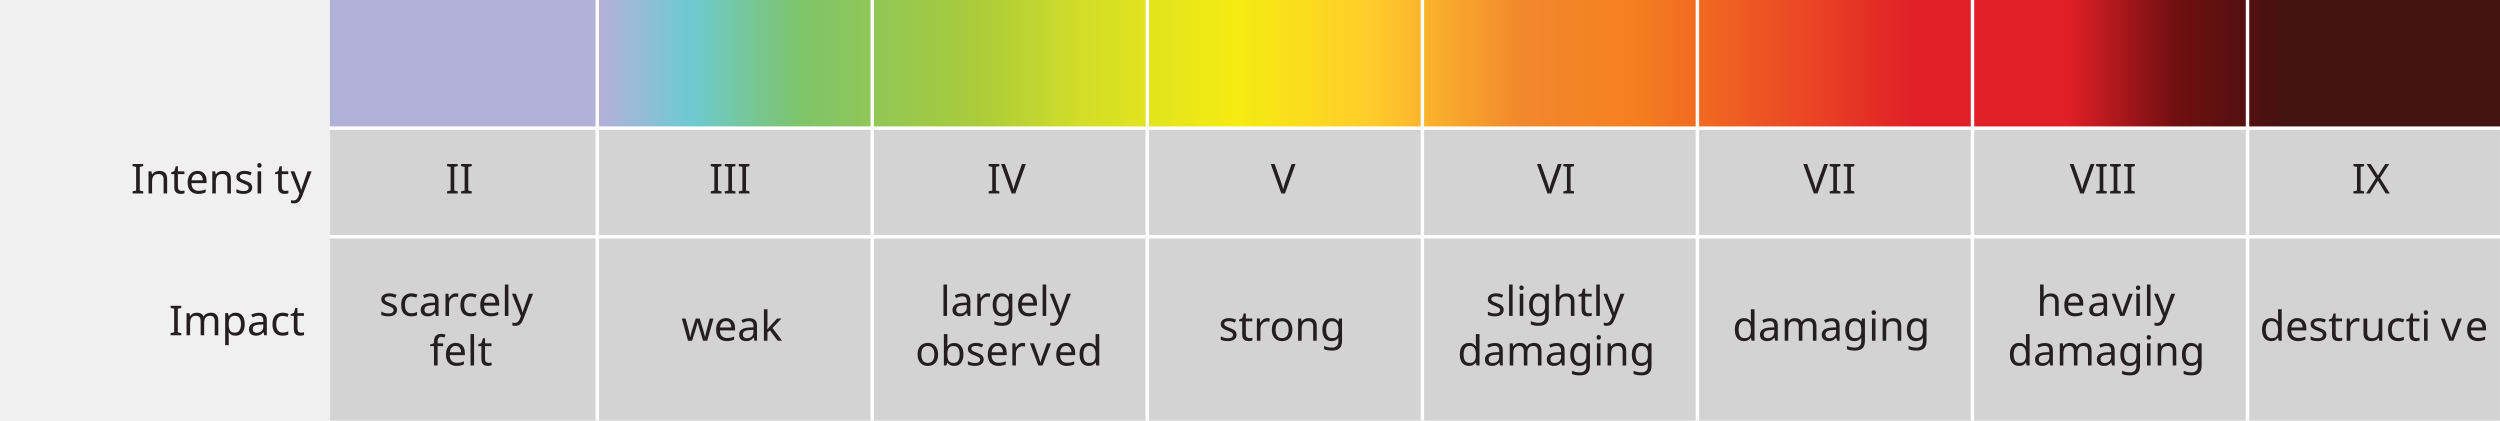
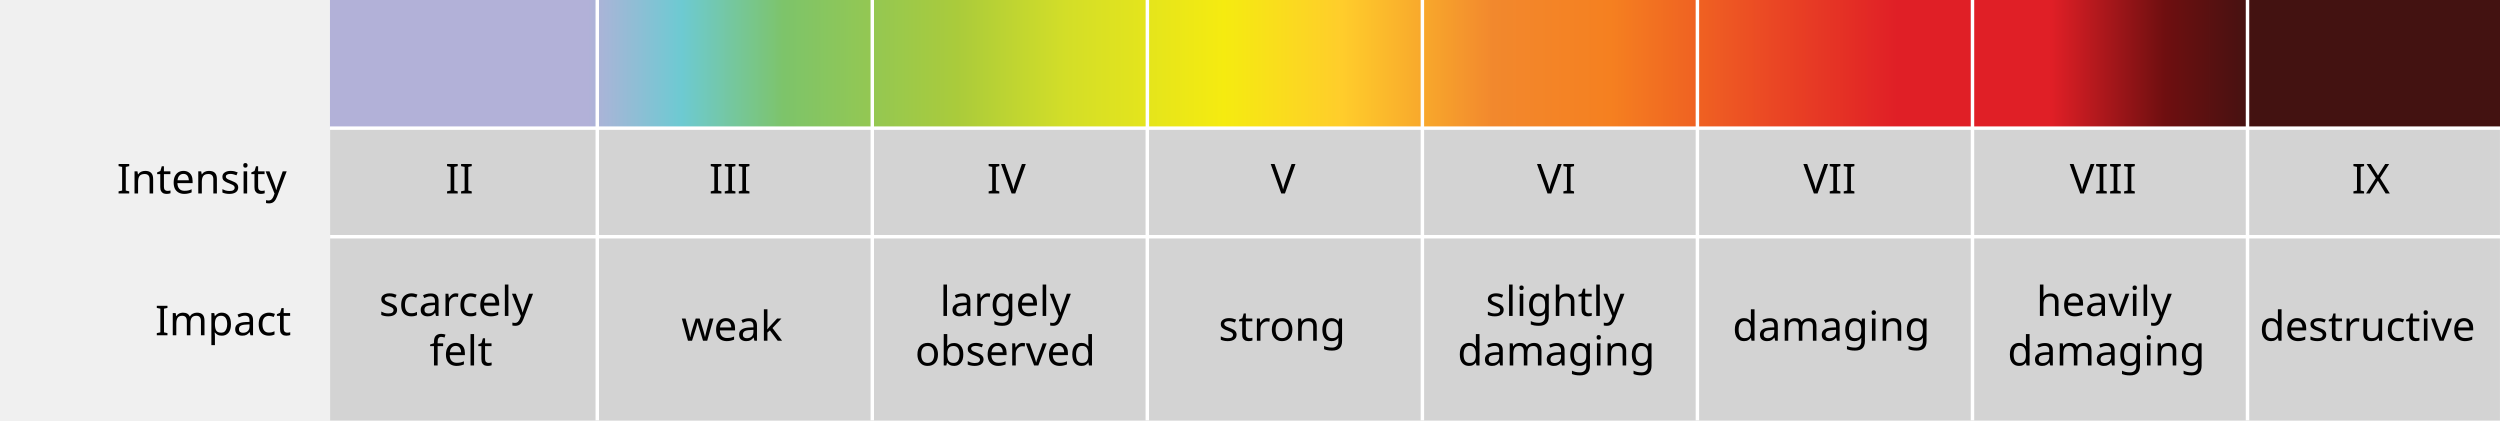
- <svg xmlns="http://www.w3.org/2000/svg" id="Englisch" viewBox="0 0 363.07 61.06">
-   <defs>
-     <style>.cls-1,.cls-2{fill:none;}.cls-3{fill:url(#linear-gradient);}.cls-4{clip-path:url(#clippath);}.cls-5{letter-spacing:0em;}.cls-6{fill:#d3d3d3;}.cls-7{fill:#231f20;font-family:Verdana, Verdana;font-size:6px;}.cls-8{letter-spacing:0em;}.cls-9{letter-spacing:0em;}.cls-2{stroke:#fff;stroke-miterlimit:10;stroke-width:.5px;}</style>
-     <clipPath id="clippath">
-       <rect class="cls-1" x="47.92" width="315.15" height="18.61" />
-     </clipPath>
-     <linearGradient id="linear-gradient" x1="794.54" y1="539.68" x2="2015.76" y2="539.68" gradientTransform="translate(-157.12 -593.78) scale(.26 1.12)" gradientUnits="userSpaceOnUse">
-       <stop offset="0" stop-color="#b2b1d8" />
-       <stop offset=".12" stop-color="#b2b1d8" />
-       <stop offset=".16" stop-color="#6dcad2" />
-       <stop offset=".21" stop-color="#7dc46a" />
-       <stop offset=".29" stop-color="#aacb3b" />
-       <stop offset=".34" stop-color="#d3de28" />
-       <stop offset=".41" stop-color="#f5eb10" />
-       <stop offset=".47" stop-color="#ffcd2b" />
-       <stop offset=".54" stop-color="#f2882d" />
-       <stop offset=".59" stop-color="#f58020" />
-       <stop offset=".67" stop-color="#ea4624" />
-       <stop offset=".72" stop-color="#e01f26" />
-       <stop offset=".79" stop-color="#e01f26" />
-       <stop offset=".84" stop-color="#6f0f10" />
-       <stop offset=".89" stop-color="#431211" />
-     </linearGradient>
-   </defs>
-   <text class="cls-7" transform="translate(19.02 28.1)">
-     <tspan x="0" y="0">Intensi</tspan>
-     <tspan class="cls-9" x="20.83" y="0">t</tspan>
-     <tspan x="23.17" y="0">y</tspan>
-   </text>
-   <text class="cls-7" transform="translate(24.54 48.69)">
-     <tspan x="0" y="0">Impact</tspan>
-   </text>
-   <g class="cls-4">
-     <rect class="cls-3" x="47.92" width="315.15" height="18.61" />
+ <svg xmlns="http://www.w3.org/2000/svg" xmlns:xlink="http://www.w3.org/1999/xlink" version="1.1" x="0px" y="0px" viewBox="0 0 363.07 61.06" style="enable-background:new 0 0 363.07 61.06;" xml:space="preserve">
+   <style type="text/css">
+ 	
+ 		.st0{clip-path:url(#SVGID_00000045605077019318998780000006954335594564681403_);fill:url(#SVGID_00000145771544227996329420000018068293844152526985_);}
+ 	.st1{fill:#D3D3D3;}
+ 	.st2{fill:none;stroke:#FFFFFF;stroke-width:0.5;stroke-miterlimit:10;}
+ 	
+ 		.st3{clip-path:url(#SVGID_00000090289654393357072950000016092420226279346065_);fill:url(#SVGID_00000004515100813926190850000012700386987995288511_);}
+ 	.st4{font-family:'Verdana';}
+ 	.st5{font-size:6px;}
+ 	
+ 		.st6{clip-path:url(#SVGID_00000080905716895804791080000003495995034236343952_);fill:url(#SVGID_00000009591434976441423580000011121391451501439153_);}
+ 	.st7{display:none;}
+ 	.st8{display:inline;fill:none;stroke:#A7A9AC;stroke-width:0.25;stroke-miterlimit:10;}
+ 	
+ 		.st9{clip-path:url(#SVGID_00000019639706011545067490000005368690492266267571_);fill:url(#SVGID_00000150788272716920265660000004260912718201738925_);}
+ </style>
+   <g id="Hilfslinien">
+ </g>
+   <g id="Italienisch">
+ </g>
+   <g id="Französisch">
+ </g>
+   <g id="Englisch">
+     <g>
+       <text transform="matrix(1 0 0 1 16.9864 28.0987)" class="st4 st5">Intensity</text>
+     </g>
+     <g>
+       <text transform="matrix(1 0 0 1 22.538 48.6889)" class="st4 st5">Impact</text>
+     </g>
+     <g>
+       <defs>
+         <rect id="SVGID_00000018954292958633680920000002498651744984067771_" x="47.92" width="315.15" height="18.61" />
+       </defs>
+       <clipPath id="SVGID_00000030465870100076180130000011999442072001388444_">
+         <use xlink:href="#SVGID_00000018954292958633680920000002498651744984067771_" style="overflow:visible;" />
+       </clipPath>
+       <linearGradient id="SVGID_00000134941517038559219650000008589274436231854768_" gradientUnits="userSpaceOnUse" x1="794.543" y1="539.677" x2="2015.76" y2="539.677" gradientTransform="matrix(0.2581 0 0 1.1175 -157.1173 -593.7833)">
+         <stop offset="0" style="stop-color:#B2B1D8" />
+         <stop offset="0.119" style="stop-color:#B2B1D8" />
+         <stop offset="0.162" style="stop-color:#6DCAD2" />
+         <stop offset="0.209" style="stop-color:#7DC46A" />
+         <stop offset="0.289" style="stop-color:#AACB3B" />
+         <stop offset="0.339" style="stop-color:#D3DE28" />
+         <stop offset="0.412" style="stop-color:#F5EB10" />
+         <stop offset="0.466" style="stop-color:#FFCD2B" />
+         <stop offset="0.536" style="stop-color:#F2882D" />
+         <stop offset="0.59" style="stop-color:#F58020" />
+         <stop offset="0.666" style="stop-color:#EA4624" />
+         <stop offset="0.722" style="stop-color:#E01F26" />
+         <stop offset="0.793" style="stop-color:#E01F26" />
+         <stop offset="0.845" style="stop-color:#6F0F10" />
+         <stop offset="0.886" style="stop-color:#431211" />
+       </linearGradient>
+       <rect x="47.92" style="clip-path:url(#SVGID_00000030465870100076180130000011999442072001388444_);fill:url(#SVGID_00000134941517038559219650000008589274436231854768_);" width="315.15" height="18.61" />
+     </g>
+     <rect x="47.95" y="18.61" class="st1" width="315.11" height="15.77" />
+     <g>
+       <line class="st2" x1="326.4" y1="0" x2="326.4" y2="18.61" />
+       <line class="st2" x1="86.74" y1="0" x2="86.74" y2="18.61" />
+       <line class="st2" x1="126.68" y1="0" x2="126.68" y2="18.61" />
+       <line class="st2" x1="166.63" y1="0" x2="166.63" y2="18.61" />
+       <line class="st2" x1="246.51" y1="0" x2="246.51" y2="18.61" />
+       <line class="st2" x1="286.46" y1="0" x2="286.46" y2="18.61" />
+       <line class="st2" x1="206.57" y1="0" x2="206.57" y2="18.61" />
+     </g>
+     <rect x="47.95" y="34.38" class="st1" width="315.11" height="26.68" />
+     <g>
+       <text transform="matrix(1 0 0 1 55.0609 45.8803)">
+         <tspan x="0" y="0" class="st4 st5">scarcely</tspan>
+         <tspan x="7.31" y="7.2" class="st4 st5">felt</tspan>
+       </text>
+     </g>
+     <g>
+       <text transform="matrix(1 0 0 1 98.9568 49.4803)" class="st4 st5">weak</text>
+     </g>
+     <g>
+       <text transform="matrix(1 0 0 1 136.499 45.8801)">
+         <tspan x="0" y="0" class="st4 st5">largely</tspan>
+         <tspan x="-3.59" y="7.2" class="st4 st5">observed</tspan>
+       </text>
+     </g>
+     <g>
+       <text transform="matrix(1 0 0 1 176.9817 49.4804)" class="st4 st5">strong</text>
+     </g>
+     <g>
+       <text transform="matrix(1 0 0 1 215.7687 45.8804)">
+         <tspan x="0" y="0" class="st4 st5">slightly</tspan>
+         <tspan x="-4.09" y="7.2" class="st4 st5">damaging</tspan>
+       </text>
+     </g>
+     <g>
+       <text transform="matrix(1 0 0 1 251.6197 49.4806)" class="st4 st5">damaging</text>
+     </g>
+     <g>
+       <text transform="matrix(1 0 0 1 295.7349 45.8804)">
+         <tspan x="0" y="0" class="st4 st5">heavily</tspan>
+         <tspan x="-4.17" y="7.2" class="st4 st5">damaging</tspan>
+       </text>
+     </g>
+     <g>
+       <text transform="matrix(1 0 0 1 328.1575 49.4804)" class="st4 st5">destructive</text>
+     </g>
+     <text transform="matrix(1 0 0 1 64.6922 28.0983)" class="st4 st5">II</text>
+     <text transform="matrix(1 0 0 1 102.9877 28.0982)" class="st4 st5">III</text>
+     <text transform="matrix(1 0 0 1 143.3461 28.0978)" class="st4 st5">IV</text>
+     <text transform="matrix(1 0 0 1 184.545 28.0983)" class="st4 st5">V</text>
+     <text transform="matrix(1 0 0 1 223.2133 28.0975)" class="st4 st5">VI</text>
+     <text transform="matrix(1 0 0 1 261.8945 28.0974)" class="st4 st5">VII</text>
+     <text transform="matrix(1 0 0 1 300.5809 28.098)" class="st4 st5">VIII</text>
+     <text transform="matrix(1 0 0 1 341.5502 28.0974)" class="st4 st5">IX</text>
+     <g>
+       <line class="st2" x1="326.4" y1="18.61" x2="326.4" y2="61.06" />
+       <line class="st2" x1="86.74" y1="18.61" x2="86.74" y2="61.06" />
+       <line class="st2" x1="126.68" y1="18.61" x2="126.68" y2="61.06" />
+       <line class="st2" x1="166.62" y1="18.61" x2="166.62" y2="61.06" />
+       <line class="st2" x1="246.51" y1="18.61" x2="246.51" y2="61.06" />
+       <line class="st2" x1="286.46" y1="18.61" x2="286.46" y2="61.06" />
+       <line class="st2" x1="206.57" y1="18.61" x2="206.57" y2="61.06" />
+     </g>
+     <line class="st2" x1="363.07" y1="18.61" x2="47.92" y2="18.61" />
+     <line class="st2" x1="363.07" y1="34.38" x2="47.94" y2="34.38" />
  </g>
-   <rect class="cls-6" x="47.95" y="18.61" width="315.11" height="15.77" />
-   <g>
-     <line class="cls-2" x1="326.4" y1="0" x2="326.4" y2="18.61" />
-     <line class="cls-2" x1="86.74" y1="0" x2="86.74" y2="18.61" />
-     <line class="cls-2" x1="126.68" y1="0" x2="126.68" y2="18.61" />
-     <line class="cls-2" x1="166.63" y1="0" x2="166.63" y2="18.61" />
-     <line class="cls-2" x1="246.51" y1="0" x2="246.51" y2="18.61" />
-     <line class="cls-2" x1="286.46" y1="0" x2="286.46" y2="18.61" />
-     <line class="cls-2" x1="206.57" y1="0" x2="206.57" y2="18.61" />
-   </g>
-   <rect class="cls-6" x="47.95" y="34.38" width="315.11" height="26.68" />
-   <text class="cls-7" transform="translate(55.06 45.88)">
-     <tspan x="0" y="0">scarcely</tspan>
-     <tspan x="7.31" y="7.2">felt</tspan>
-   </text>
-   <text class="cls-7" transform="translate(98.96 49.48)">
-     <tspan x="0" y="0">weak</tspan>
-   </text>
-   <text class="cls-7" transform="translate(136.5 45.88)">
-     <tspan x="0" y="0">largely</tspan>
-     <tspan x="-3.57" y="7.2">obser</tspan>
-     <tspan class="cls-5" x="13.08" y="7.2">v</tspan>
-     <tspan x="16.57" y="7.2">ed</tspan>
-   </text>
-   <text class="cls-7" transform="translate(176.98 49.48)">
-     <tspan x="0" y="0">strong</tspan>
-   </text>
-   <text class="cls-7" transform="translate(215.77 45.88)">
-     <tspan x="0" y="0">slightly</tspan>
-     <tspan x="-4.09" y="7.2">damaging</tspan>
-   </text>
-   <text class="cls-7" transform="translate(251.62 49.48)">
-     <tspan x="0" y="0">damaging</tspan>
-   </text>
-   <text class="cls-7" transform="translate(295.76 45.88)">
-     <tspan x="0" y="0">he</tspan>
-     <tspan class="cls-8" x="7.37" y="0">a</tspan>
-     <tspan x="10.93" y="0">vily</tspan>
-     <tspan x="-4.19" y="7.2">damaging</tspan>
-   </text>
-   <text class="cls-7" transform="translate(328.18 49.48)">
-     <tspan x="0" y="0">destructi</tspan>
-     <tspan class="cls-5" x="26.3" y="0">v</tspan>
-     <tspan x="29.79" y="0">e</tspan>
-   </text>
-   <text class="cls-7" transform="translate(64.69 28.1)">
-     <tspan x="0" y="0">II</tspan>
-   </text>
-   <text class="cls-7" transform="translate(102.99 28.1)">
-     <tspan x="0" y="0">III</tspan>
-   </text>
-   <text class="cls-7" transform="translate(143.35 28.1)">
-     <tspan x="0" y="0">IV</tspan>
-   </text>
-   <text class="cls-7" transform="translate(184.55 28.1)">
-     <tspan x="0" y="0">V</tspan>
-   </text>
-   <text class="cls-7" transform="translate(223.21 28.1)">
-     <tspan x="0" y="0">VI</tspan>
-   </text>
-   <text class="cls-7" transform="translate(261.89 28.1)">
-     <tspan x="0" y="0">VII</tspan>
-   </text>
-   <text class="cls-7" transform="translate(300.58 28.1)">
-     <tspan x="0" y="0">VIII</tspan>
-   </text>
-   <text class="cls-7" transform="translate(341.55 28.1)">
-     <tspan x="0" y="0">IX</tspan>
-   </text>
-   <g>
-     <line class="cls-2" x1="326.4" y1="18.61" x2="326.4" y2="61.06" />
-     <line class="cls-2" x1="86.74" y1="18.61" x2="86.74" y2="61.06" />
-     <line class="cls-2" x1="126.68" y1="18.61" x2="126.68" y2="61.06" />
-     <line class="cls-2" x1="166.62" y1="18.61" x2="166.62" y2="61.06" />
-     <line class="cls-2" x1="246.51" y1="18.61" x2="246.51" y2="61.06" />
-     <line class="cls-2" x1="286.46" y1="18.61" x2="286.46" y2="61.06" />
-     <line class="cls-2" x1="206.57" y1="18.61" x2="206.57" y2="61.06" />
-   </g>
-   <line class="cls-2" x1="363.07" y1="18.61" x2="47.92" y2="18.61" />
-   <line class="cls-2" x1="363.07" y1="34.38" x2="47.94" y2="34.38" />
+   <g id="Deutsch">
+ </g>
</svg>
